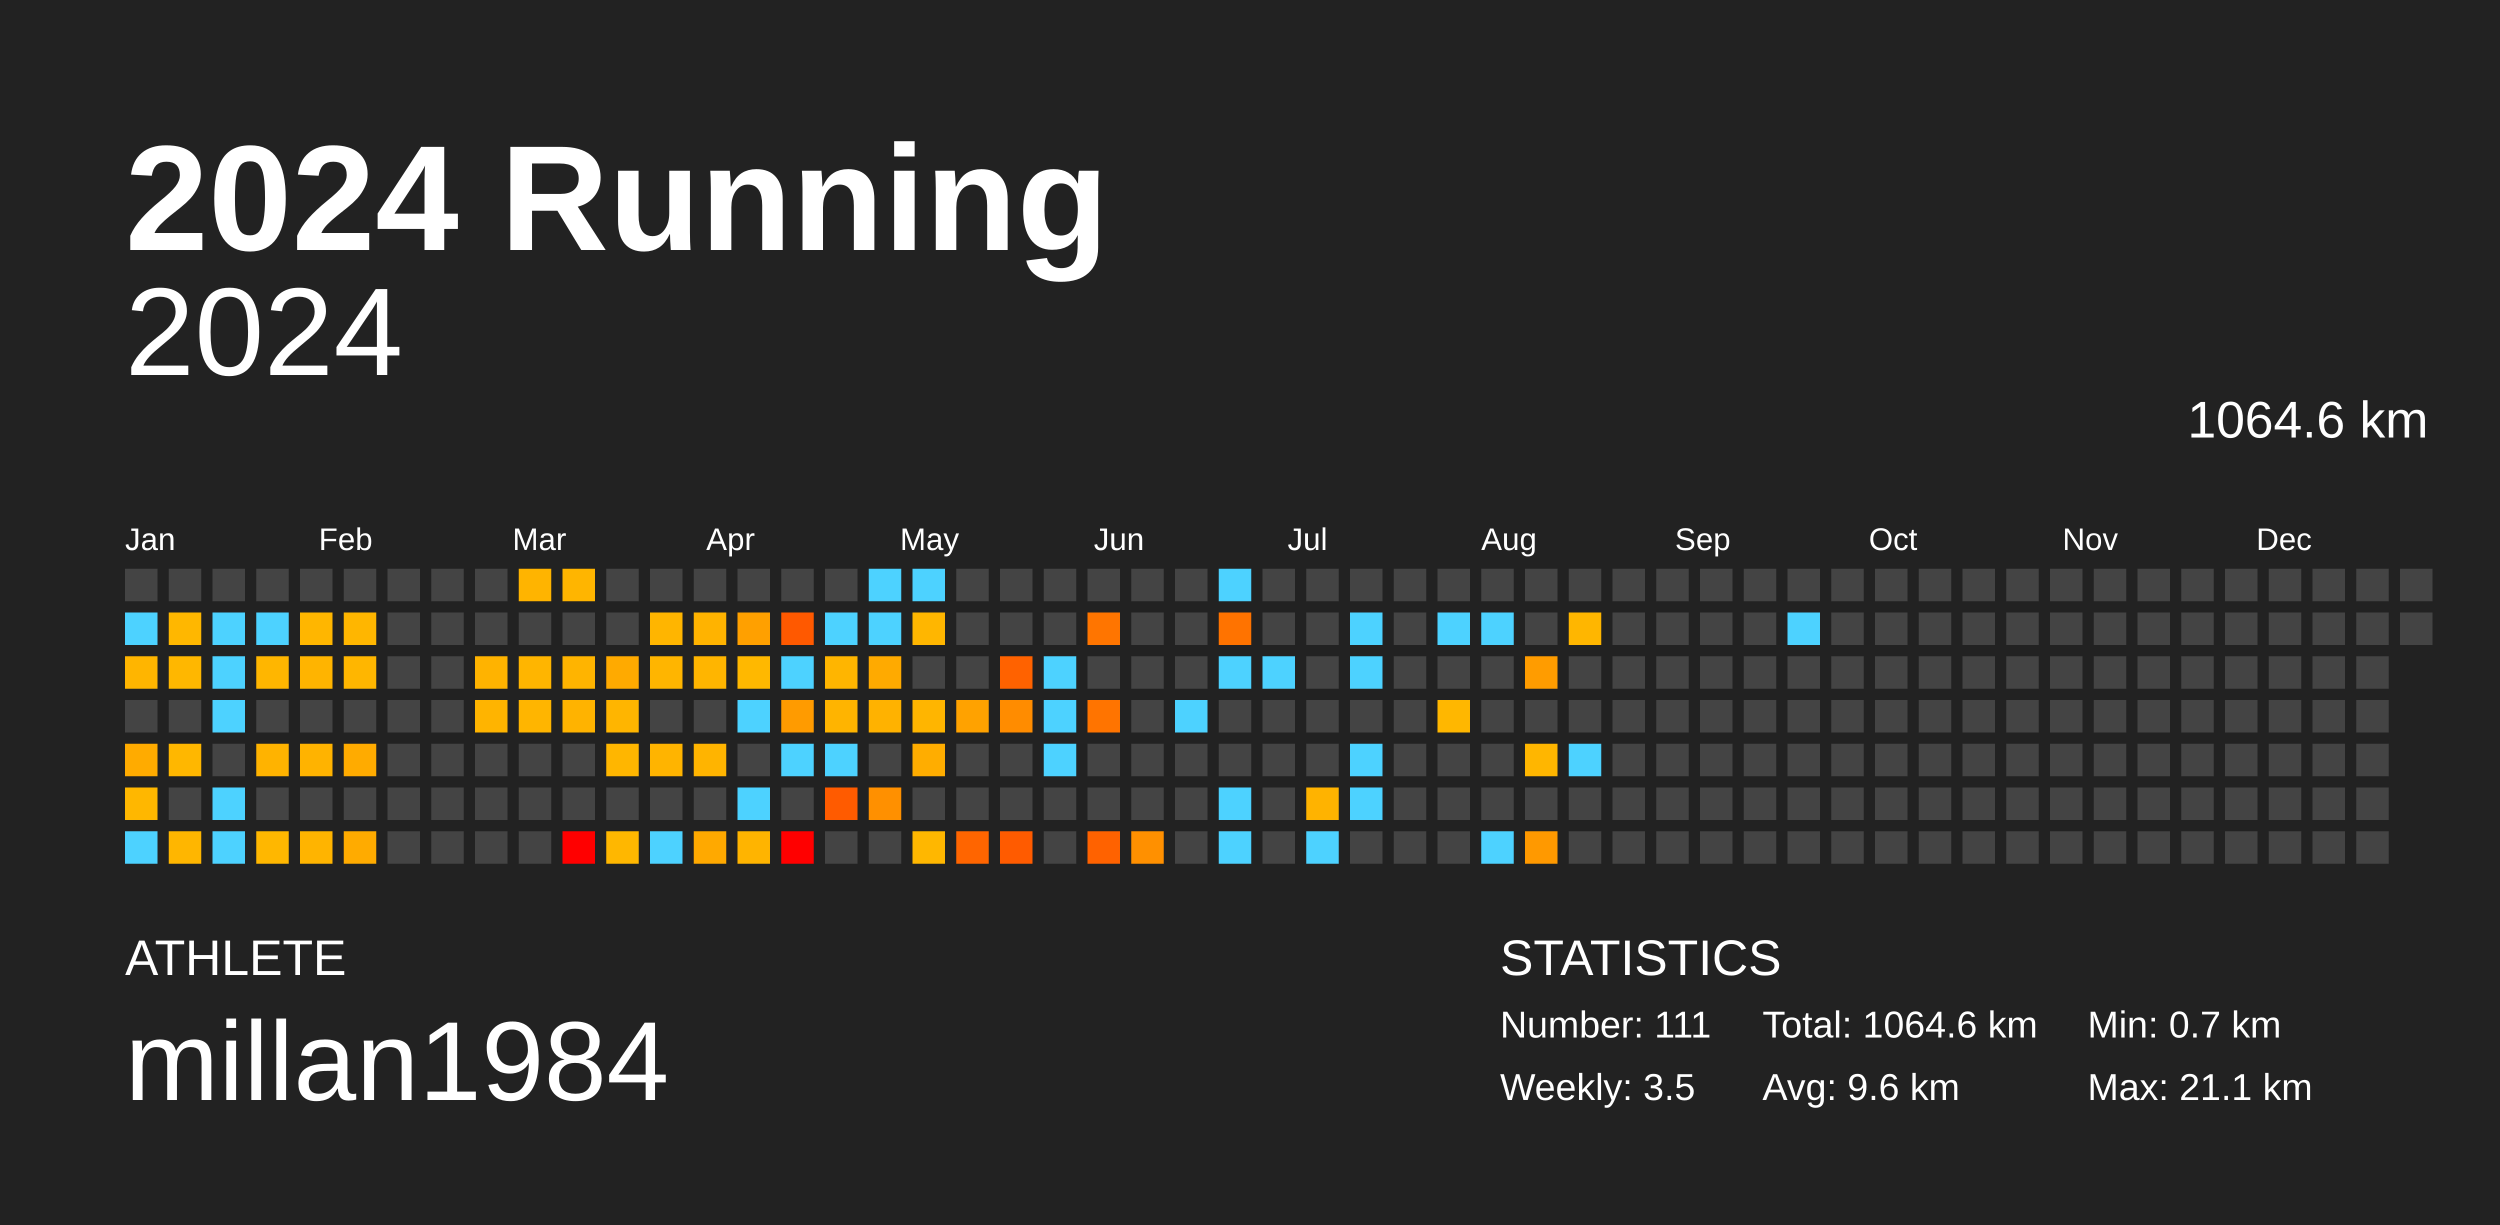
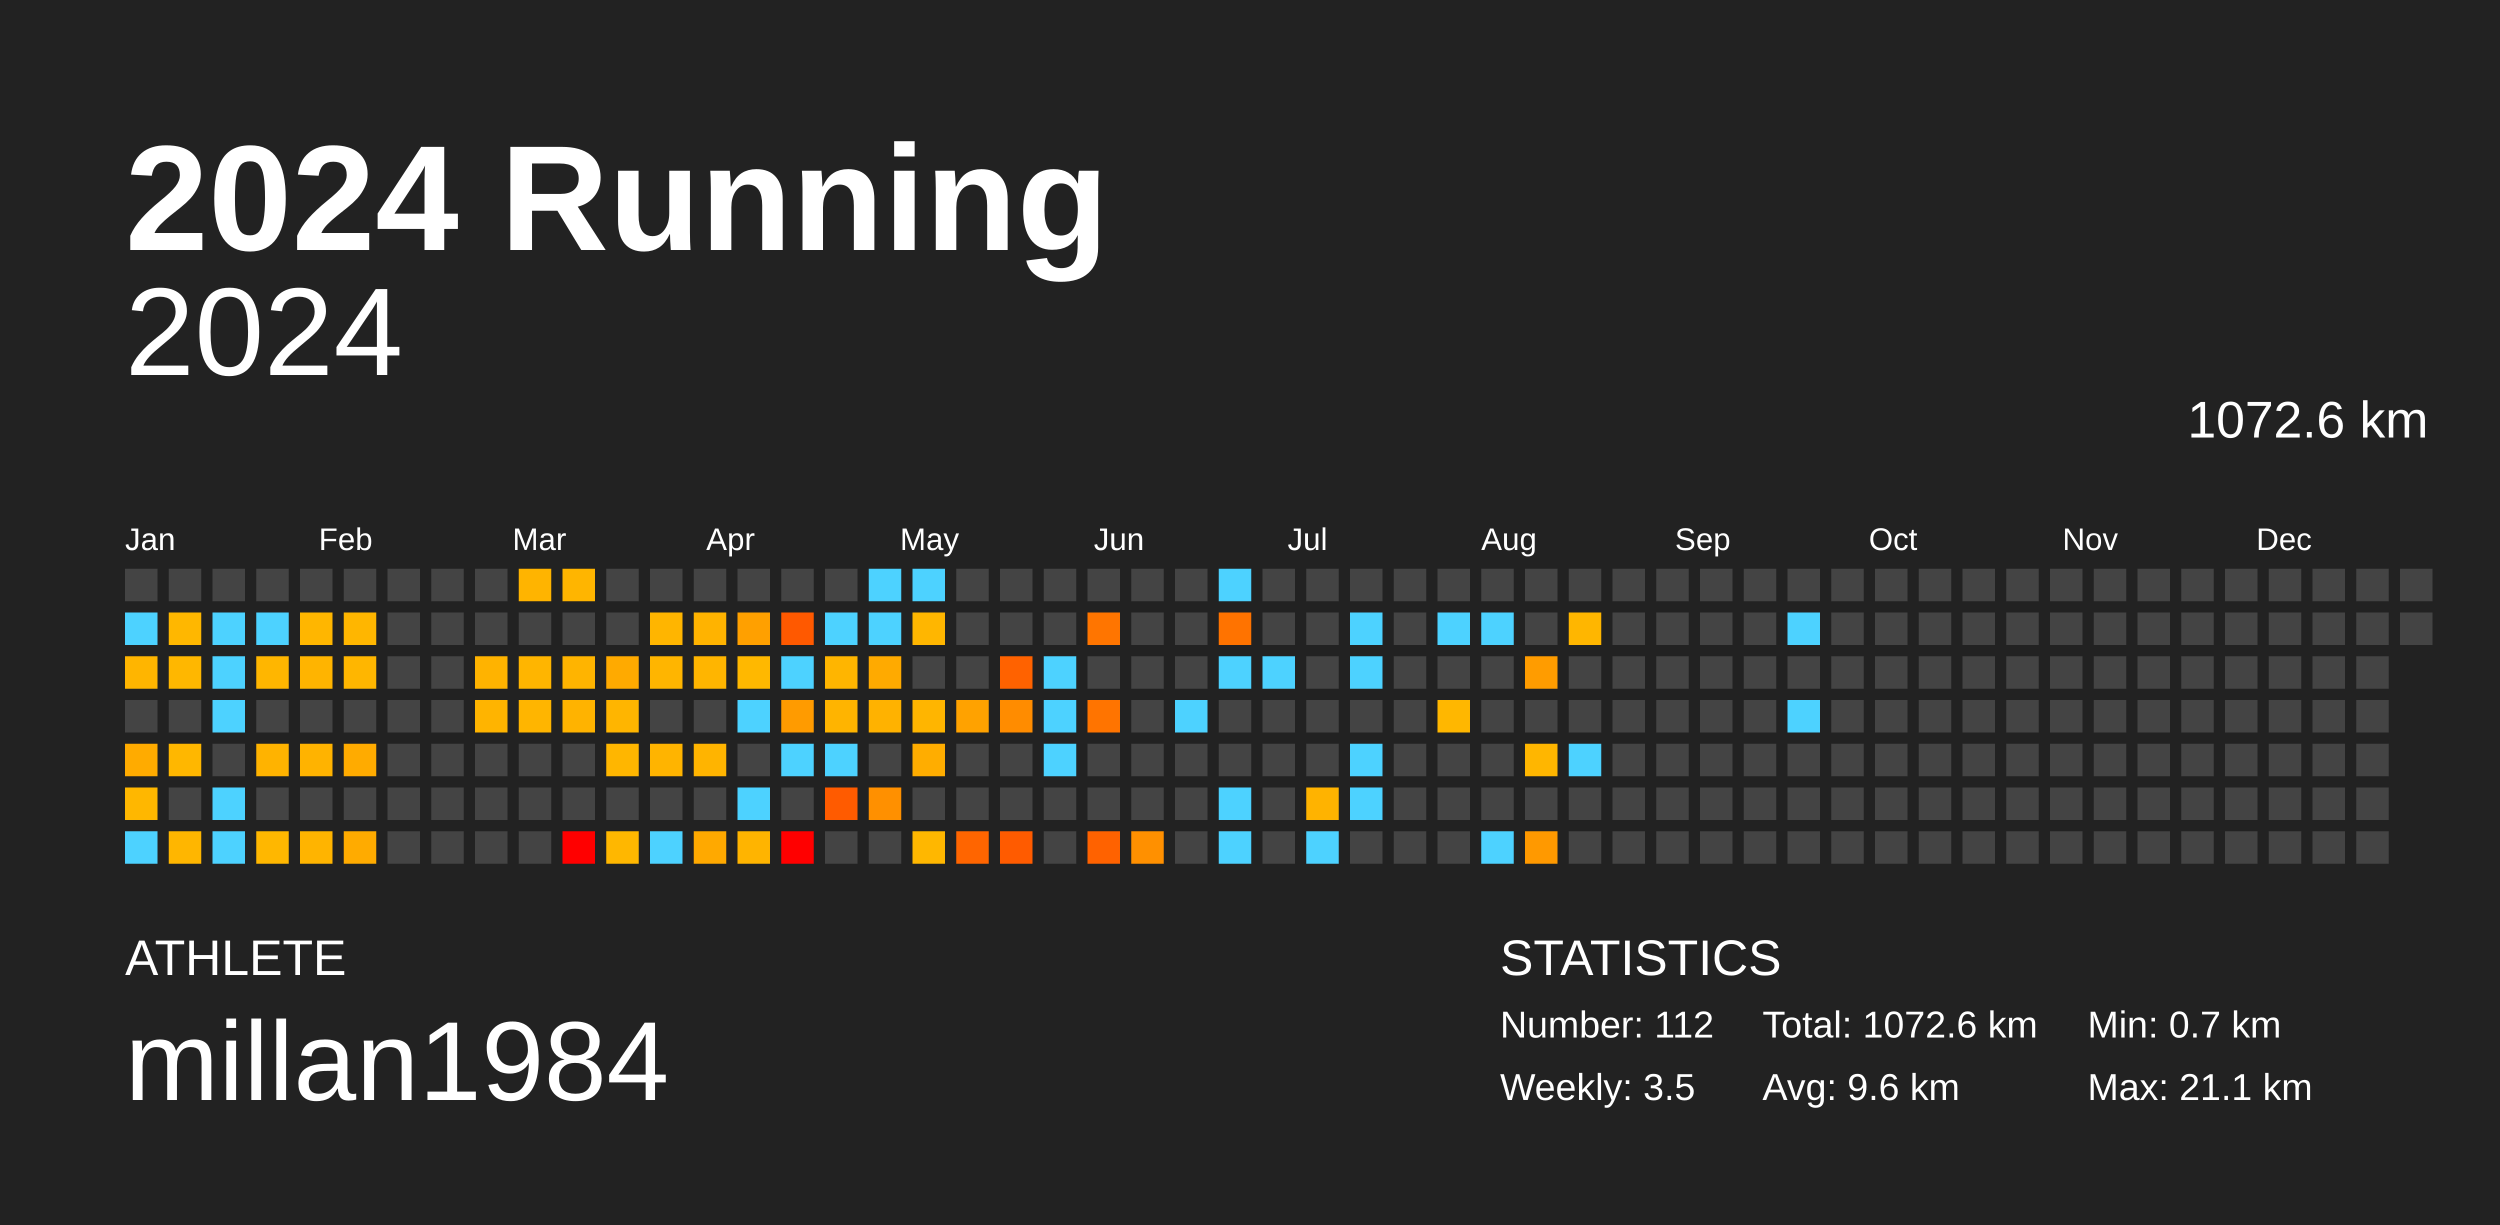
<svg xmlns="http://www.w3.org/2000/svg" baseProfile="full" height="98mm" version="1.1" viewBox="0,0,200,98" width="200mm">
  <defs />
  <rect fill="#222222" height="98" width="200" x="0" y="0" />
  <text fill="#FFFFFF" style="font-size:12px; font-family:Arial; font-weight:bold;" x="10" y="20">2024 Running</text>
  <text fill="#FFFFFF" style="font-size:4px; font-family:Arial" x="10" y="78">ATHLETE</text>
  <text fill="#FFFFFF" style="font-size:9px; font-family:Arial" x="10" y="88">millan1984</text>
  <text fill="#FFFFFF" style="font-size:4px; font-family:Arial" x="120" y="78">STATISTICS</text>
-   <text fill="#FFFFFF" style="font-size:3px; font-family:Arial" x="120" y="83">Number: 111</text>
+   <text fill="#FFFFFF" style="font-size:3px; font-family:Arial" x="120" y="83">Number: 112</text>
  <text fill="#FFFFFF" style="font-size:3px; font-family:Arial" x="120" y="88">Weekly: 3.5</text>
-   <text fill="#FFFFFF" style="font-size:3px; font-family:Arial" x="141" y="83">Total: 1064.6 km</text>
+   <text fill="#FFFFFF" style="font-size:3px; font-family:Arial" x="141" y="83">Total: 1072.6 km</text>
  <text fill="#FFFFFF" style="font-size:3px; font-family:Arial" x="141" y="88">Avg: 9.6 km</text>
  <text fill="#FFFFFF" style="font-size:3px; font-family:Arial" x="167" y="83">Min: 0.7 km</text>
  <text fill="#FFFFFF" style="font-size:3px; font-family:Arial" x="167" y="88">Max: 21.1 km</text>
  <text alignment-baseline="hanging" fill="#FFFFFF" style="font-size:10.0px; font-family:Arial;" x="10" y="30">2024</text>
-   <text alignment-baseline="hanging" fill="#FFFFFF" style="font-size:4.125px; font-family:Arial;" x="175" y="35">1064.6 km</text>
+   <text alignment-baseline="hanging" fill="#FFFFFF" style="font-size:4.125px; font-family:Arial;" x="175" y="35">1072.6 km</text>
  <text fill="#FFFFFF" style="font-size:2.5px; font-family:Arial" x="10.0" y="44">Jan</text>
  <text fill="#FFFFFF" style="font-size:2.5px; font-family:Arial" x="25.5" y="44">Feb</text>
  <text fill="#FFFFFF" style="font-size:2.5px; font-family:Arial" x="41.0" y="44">Mar</text>
  <text fill="#FFFFFF" style="font-size:2.5px; font-family:Arial" x="56.5" y="44">Apr</text>
  <text fill="#FFFFFF" style="font-size:2.5px; font-family:Arial" x="72.0" y="44">May</text>
  <text fill="#FFFFFF" style="font-size:2.5px; font-family:Arial" x="87.5" y="44">Jun</text>
  <text fill="#FFFFFF" style="font-size:2.5px; font-family:Arial" x="103.0" y="44">Jul</text>
  <text fill="#FFFFFF" style="font-size:2.5px; font-family:Arial" x="118.5" y="44">Aug</text>
  <text fill="#FFFFFF" style="font-size:2.5px; font-family:Arial" x="134.0" y="44">Sep</text>
  <text fill="#FFFFFF" style="font-size:2.5px; font-family:Arial" x="149.5" y="44">Oct</text>
  <text fill="#FFFFFF" style="font-size:2.5px; font-family:Arial" x="165.0" y="44">Nov</text>
  <text fill="#FFFFFF" style="font-size:2.5px; font-family:Arial" x="180.5" y="44">Dec</text>
  <rect fill="#444444" height="2.6" width="2.6" x="10.0" y="45.5" />
  <rect fill="#4dd2ff" height="2.6" width="2.6" x="10.0" y="49.0" />
  <rect fill="#ffb500" height="2.6" width="2.6" x="10.0" y="52.5" />
  <rect fill="#444444" height="2.6" width="2.6" x="10.0" y="56.0" />
  <rect fill="#ffab00" height="2.6" width="2.6" x="10.0" y="59.5" />
  <rect fill="#ffb700" height="2.6" width="2.6" x="10.0" y="63.0" />
  <rect fill="#4dd2ff" height="2.6" width="2.6" x="10.0" y="66.5" />
  <rect fill="#444444" height="2.6" width="2.6" x="13.5" y="45.5" />
  <rect fill="#ffb700" height="2.6" width="2.6" x="13.5" y="49.0" />
  <rect fill="#ffb700" height="2.6" width="2.6" x="13.5" y="52.5" />
  <rect fill="#444444" height="2.6" width="2.6" x="13.5" y="56.0" />
  <rect fill="#ffb700" height="2.6" width="2.6" x="13.5" y="59.5" />
  <rect fill="#444444" height="2.6" width="2.6" x="13.5" y="63.0" />
  <rect fill="#ffb600" height="2.6" width="2.6" x="13.5" y="66.5" />
  <rect fill="#444444" height="2.6" width="2.6" x="17.0" y="45.5" />
  <rect fill="#4dd2ff" height="2.6" width="2.6" x="17.0" y="49.0" />
  <rect fill="#4dd2ff" height="2.6" width="2.6" x="17.0" y="52.5" />
  <rect fill="#4dd2ff" height="2.6" width="2.6" x="17.0" y="56.0" />
  <rect fill="#444444" height="2.6" width="2.6" x="17.0" y="59.5" />
  <rect fill="#4dd2ff" height="2.6" width="2.6" x="17.0" y="63.0" />
  <rect fill="#4dd2ff" height="2.6" width="2.6" x="17.0" y="66.5" />
  <rect fill="#444444" height="2.6" width="2.6" x="20.5" y="45.5" />
  <rect fill="#4dd2ff" height="2.6" width="2.6" x="20.5" y="49.0" />
  <rect fill="#ffb600" height="2.6" width="2.6" x="20.5" y="52.5" />
  <rect fill="#444444" height="2.6" width="2.6" x="20.5" y="56.0" />
  <rect fill="#ffb300" height="2.6" width="2.6" x="20.5" y="59.5" />
  <rect fill="#444444" height="2.6" width="2.6" x="20.5" y="63.0" />
  <rect fill="#ffb700" height="2.6" width="2.6" x="20.5" y="66.5" />
  <rect fill="#444444" height="2.6" width="2.6" x="24.0" y="45.5" />
  <rect fill="#ffb600" height="2.6" width="2.6" x="24.0" y="49.0" />
  <rect fill="#ffb400" height="2.6" width="2.6" x="24.0" y="52.5" />
  <rect fill="#444444" height="2.6" width="2.6" x="24.0" y="56.0" />
  <rect fill="#ffb300" height="2.6" width="2.6" x="24.0" y="59.5" />
  <rect fill="#444444" height="2.6" width="2.6" x="24.0" y="63.0" />
  <rect fill="#ffb400" height="2.6" width="2.6" x="24.0" y="66.5" />
  <rect fill="#444444" height="2.6" width="2.6" x="27.5" y="45.5" />
  <rect fill="#ffb600" height="2.6" width="2.6" x="27.5" y="49.0" />
  <rect fill="#ffb600" height="2.6" width="2.6" x="27.5" y="52.5" />
  <rect fill="#444444" height="2.6" width="2.6" x="27.5" y="56.0" />
  <rect fill="#ffab00" height="2.6" width="2.6" x="27.5" y="59.5" />
  <rect fill="#444444" height="2.6" width="2.6" x="27.5" y="63.0" />
  <rect fill="#ffab00" height="2.6" width="2.6" x="27.5" y="66.5" />
  <rect fill="#444444" height="2.6" width="2.6" x="31.0" y="45.5" />
  <rect fill="#444444" height="2.6" width="2.6" x="31.0" y="49.0" />
  <rect fill="#444444" height="2.6" width="2.6" x="31.0" y="52.5" />
  <rect fill="#444444" height="2.6" width="2.6" x="31.0" y="56.0" />
  <rect fill="#444444" height="2.6" width="2.6" x="31.0" y="59.5" />
  <rect fill="#444444" height="2.6" width="2.6" x="31.0" y="63.0" />
  <rect fill="#444444" height="2.6" width="2.6" x="31.0" y="66.5" />
  <rect fill="#444444" height="2.6" width="2.6" x="34.5" y="45.5" />
  <rect fill="#444444" height="2.6" width="2.6" x="34.5" y="49.0" />
  <rect fill="#444444" height="2.6" width="2.6" x="34.5" y="52.5" />
  <rect fill="#444444" height="2.6" width="2.6" x="34.5" y="56.0" />
  <rect fill="#444444" height="2.6" width="2.6" x="34.5" y="59.5" />
  <rect fill="#444444" height="2.6" width="2.6" x="34.5" y="63.0" />
  <rect fill="#444444" height="2.6" width="2.6" x="34.5" y="66.5" />
  <rect fill="#444444" height="2.6" width="2.6" x="38.0" y="45.5" />
  <rect fill="#444444" height="2.6" width="2.6" x="38.0" y="49.0" />
  <rect fill="#ffb300" height="2.6" width="2.6" x="38.0" y="52.5" />
  <rect fill="#ffb400" height="2.6" width="2.6" x="38.0" y="56.0" />
  <rect fill="#444444" height="2.6" width="2.6" x="38.0" y="59.5" />
  <rect fill="#444444" height="2.6" width="2.6" x="38.0" y="63.0" />
  <rect fill="#444444" height="2.6" width="2.6" x="38.0" y="66.5" />
  <rect fill="#ffb400" height="2.6" width="2.6" x="41.5" y="45.5" />
  <rect fill="#444444" height="2.6" width="2.6" x="41.5" y="49.0" />
  <rect fill="#ffb500" height="2.6" width="2.6" x="41.5" y="52.5" />
  <rect fill="#ffb500" height="2.6" width="2.6" x="41.5" y="56.0" />
  <rect fill="#444444" height="2.6" width="2.6" x="41.5" y="59.5" />
  <rect fill="#444444" height="2.6" width="2.6" x="41.5" y="63.0" />
  <rect fill="#444444" height="2.6" width="2.6" x="41.5" y="66.5" />
  <rect fill="#ffb500" height="2.6" width="2.6" x="45.0" y="45.5" />
  <rect fill="#444444" height="2.6" width="2.6" x="45.0" y="49.0" />
  <rect fill="#ffb400" height="2.6" width="2.6" x="45.0" y="52.5" />
  <rect fill="#ffb300" height="2.6" width="2.6" x="45.0" y="56.0" />
  <rect fill="#444444" height="2.6" width="2.6" x="45.0" y="59.5" />
  <rect fill="#444444" height="2.6" width="2.6" x="45.0" y="63.0" />
  <rect fill="red" height="2.6" width="2.6" x="45.0" y="66.5" />
  <rect fill="#444444" height="2.6" width="2.6" x="48.5" y="45.5" />
  <rect fill="#444444" height="2.6" width="2.6" x="48.5" y="49.0" />
  <rect fill="#ffaa00" height="2.6" width="2.6" x="48.5" y="52.5" />
  <rect fill="#ffb500" height="2.6" width="2.6" x="48.5" y="56.0" />
  <rect fill="#ffb600" height="2.6" width="2.6" x="48.5" y="59.5" />
  <rect fill="#444444" height="2.6" width="2.6" x="48.5" y="63.0" />
  <rect fill="#ffb700" height="2.6" width="2.6" x="48.5" y="66.5" />
  <rect fill="#444444" height="2.6" width="2.6" x="52.0" y="45.5" />
  <rect fill="#ffb500" height="2.6" width="2.6" x="52.0" y="49.0" />
  <rect fill="#ffb500" height="2.6" width="2.6" x="52.0" y="52.5" />
  <rect fill="#444444" height="2.6" width="2.6" x="52.0" y="56.0" />
  <rect fill="#ffb400" height="2.6" width="2.6" x="52.0" y="59.5" />
  <rect fill="#444444" height="2.6" width="2.6" x="52.0" y="63.0" />
  <rect fill="#4dd2ff" height="2.6" width="2.6" x="52.0" y="66.5" />
  <rect fill="#444444" height="2.6" width="2.6" x="55.5" y="45.5" />
  <rect fill="#ffb300" height="2.6" width="2.6" x="55.5" y="49.0" />
  <rect fill="#ffb500" height="2.6" width="2.6" x="55.5" y="52.5" />
  <rect fill="#444444" height="2.6" width="2.6" x="55.5" y="56.0" />
  <rect fill="#ffb400" height="2.6" width="2.6" x="55.5" y="59.5" />
  <rect fill="#444444" height="2.6" width="2.6" x="55.5" y="63.0" />
  <rect fill="#ffa900" height="2.6" width="2.6" x="55.5" y="66.5" />
  <rect fill="#444444" height="2.6" width="2.6" x="59.0" y="45.5" />
  <rect fill="#ffa000" height="2.6" width="2.6" x="59.0" y="49.0" />
  <rect fill="#ffb800" height="2.6" width="2.6" x="59.0" y="52.5" />
  <rect fill="#4dd2ff" height="2.6" width="2.6" x="59.0" y="56.0" />
  <rect fill="#444444" height="2.6" width="2.6" x="59.0" y="59.5" />
  <rect fill="#4dd2ff" height="2.6" width="2.6" x="59.0" y="63.0" />
  <rect fill="#ffb400" height="2.6" width="2.6" x="59.0" y="66.5" />
  <rect fill="#444444" height="2.6" width="2.6" x="62.5" y="45.5" />
  <rect fill="#ff5900" height="2.6" width="2.6" x="62.5" y="49.0" />
  <rect fill="#4dd2ff" height="2.6" width="2.6" x="62.5" y="52.5" />
  <rect fill="#ff9b00" height="2.6" width="2.6" x="62.5" y="56.0" />
  <rect fill="#4dd2ff" height="2.6" width="2.6" x="62.5" y="59.5" />
  <rect fill="#444444" height="2.6" width="2.6" x="62.5" y="63.0" />
  <rect fill="red" height="2.6" width="2.6" x="62.5" y="66.5" />
  <rect fill="#444444" height="2.6" width="2.6" x="66.0" y="45.5" />
  <rect fill="#4dd2ff" height="2.6" width="2.6" x="66.0" y="49.0" />
  <rect fill="#ffb500" height="2.6" width="2.6" x="66.0" y="52.5" />
  <rect fill="#ffb400" height="2.6" width="2.6" x="66.0" y="56.0" />
  <rect fill="#4dd2ff" height="2.6" width="2.6" x="66.0" y="59.5" />
  <rect fill="#ff5b00" height="2.6" width="2.6" x="66.0" y="63.0" />
  <rect fill="#444444" height="2.6" width="2.6" x="66.0" y="66.5" />
  <rect fill="#4dd2ff" height="2.6" width="2.6" x="69.5" y="45.5" />
  <rect fill="#4dd2ff" height="2.6" width="2.6" x="69.5" y="49.0" />
  <rect fill="#ffaa00" height="2.6" width="2.6" x="69.5" y="52.5" />
  <rect fill="#ffb200" height="2.6" width="2.6" x="69.5" y="56.0" />
  <rect fill="#444444" height="2.6" width="2.6" x="69.5" y="59.5" />
  <rect fill="#ff9000" height="2.6" width="2.6" x="69.5" y="63.0" />
  <rect fill="#444444" height="2.6" width="2.6" x="69.5" y="66.5" />
  <rect fill="#4dd2ff" height="2.6" width="2.6" x="73.0" y="45.5" />
  <rect fill="#ffb600" height="2.6" width="2.6" x="73.0" y="49.0" />
  <rect fill="#444444" height="2.6" width="2.6" x="73.0" y="52.5" />
  <rect fill="#ffb500" height="2.6" width="2.6" x="73.0" y="56.0" />
  <rect fill="#ffad00" height="2.6" width="2.6" x="73.0" y="59.5" />
  <rect fill="#444444" height="2.6" width="2.6" x="73.0" y="63.0" />
  <rect fill="#ffb700" height="2.6" width="2.6" x="73.0" y="66.5" />
  <rect fill="#444444" height="2.6" width="2.6" x="76.5" y="45.5" />
  <rect fill="#444444" height="2.6" width="2.6" x="76.5" y="49.0" />
  <rect fill="#444444" height="2.6" width="2.6" x="76.5" y="52.5" />
  <rect fill="#ffa200" height="2.6" width="2.6" x="76.5" y="56.0" />
  <rect fill="#444444" height="2.6" width="2.6" x="76.5" y="59.5" />
  <rect fill="#444444" height="2.6" width="2.6" x="76.5" y="63.0" />
  <rect fill="#ff6500" height="2.6" width="2.6" x="76.5" y="66.5" />
  <rect fill="#444444" height="2.6" width="2.6" x="80.0" y="45.5" />
  <rect fill="#444444" height="2.6" width="2.6" x="80.0" y="49.0" />
  <rect fill="#ff6200" height="2.6" width="2.6" x="80.0" y="52.5" />
  <rect fill="#ff8c00" height="2.6" width="2.6" x="80.0" y="56.0" />
  <rect fill="#444444" height="2.6" width="2.6" x="80.0" y="59.5" />
  <rect fill="#444444" height="2.6" width="2.6" x="80.0" y="63.0" />
  <rect fill="#ff5b00" height="2.6" width="2.6" x="80.0" y="66.5" />
  <rect fill="#444444" height="2.6" width="2.6" x="83.5" y="45.5" />
  <rect fill="#444444" height="2.6" width="2.6" x="83.5" y="49.0" />
  <rect fill="#4dd2ff" height="2.6" width="2.6" x="83.5" y="52.5" />
  <rect fill="#4dd2ff" height="2.6" width="2.6" x="83.5" y="56.0" />
  <rect fill="#4dd2ff" height="2.6" width="2.6" x="83.5" y="59.5" />
  <rect fill="#444444" height="2.6" width="2.6" x="83.5" y="63.0" />
  <rect fill="#444444" height="2.6" width="2.6" x="83.5" y="66.5" />
  <rect fill="#444444" height="2.6" width="2.6" x="87.0" y="45.5" />
  <rect fill="#ff7500" height="2.6" width="2.6" x="87.0" y="49.0" />
  <rect fill="#444444" height="2.6" width="2.6" x="87.0" y="52.5" />
  <rect fill="#ff7400" height="2.6" width="2.6" x="87.0" y="56.0" />
  <rect fill="#444444" height="2.6" width="2.6" x="87.0" y="59.5" />
  <rect fill="#444444" height="2.6" width="2.6" x="87.0" y="63.0" />
  <rect fill="#ff6200" height="2.6" width="2.6" x="87.0" y="66.5" />
  <rect fill="#444444" height="2.6" width="2.6" x="90.5" y="45.5" />
  <rect fill="#444444" height="2.6" width="2.6" x="90.5" y="49.0" />
  <rect fill="#444444" height="2.6" width="2.6" x="90.5" y="52.5" />
  <rect fill="#444444" height="2.6" width="2.6" x="90.5" y="56.0" />
  <rect fill="#444444" height="2.6" width="2.6" x="90.5" y="59.5" />
  <rect fill="#444444" height="2.6" width="2.6" x="90.5" y="63.0" />
  <rect fill="#ff9000" height="2.6" width="2.6" x="90.5" y="66.5" />
  <rect fill="#444444" height="2.6" width="2.6" x="94.0" y="45.5" />
  <rect fill="#444444" height="2.6" width="2.6" x="94.0" y="49.0" />
  <rect fill="#444444" height="2.6" width="2.6" x="94.0" y="52.5" />
  <rect fill="#4dd2ff" height="2.6" width="2.6" x="94.0" y="56.0" />
  <rect fill="#444444" height="2.6" width="2.6" x="94.0" y="59.5" />
  <rect fill="#444444" height="2.6" width="2.6" x="94.0" y="63.0" />
  <rect fill="#444444" height="2.6" width="2.6" x="94.0" y="66.5" />
  <rect fill="#4dd2ff" height="2.6" width="2.6" x="97.5" y="45.5" />
  <rect fill="#ff7300" height="2.6" width="2.6" x="97.5" y="49.0" />
  <rect fill="#4dd2ff" height="2.6" width="2.6" x="97.5" y="52.5" />
  <rect fill="#444444" height="2.6" width="2.6" x="97.5" y="56.0" />
  <rect fill="#444444" height="2.6" width="2.6" x="97.5" y="59.5" />
  <rect fill="#4dd2ff" height="2.6" width="2.6" x="97.5" y="63.0" />
  <rect fill="#4dd2ff" height="2.6" width="2.6" x="97.5" y="66.5" />
  <rect fill="#444444" height="2.6" width="2.6" x="101.0" y="45.5" />
  <rect fill="#444444" height="2.6" width="2.6" x="101.0" y="49.0" />
  <rect fill="#4dd2ff" height="2.6" width="2.6" x="101.0" y="52.5" />
  <rect fill="#444444" height="2.6" width="2.6" x="101.0" y="56.0" />
  <rect fill="#444444" height="2.6" width="2.6" x="101.0" y="59.5" />
  <rect fill="#444444" height="2.6" width="2.6" x="101.0" y="63.0" />
  <rect fill="#444444" height="2.6" width="2.6" x="101.0" y="66.5" />
  <rect fill="#444444" height="2.6" width="2.6" x="104.5" y="45.5" />
  <rect fill="#444444" height="2.6" width="2.6" x="104.5" y="49.0" />
  <rect fill="#444444" height="2.6" width="2.6" x="104.5" y="52.5" />
  <rect fill="#444444" height="2.6" width="2.6" x="104.5" y="56.0" />
  <rect fill="#444444" height="2.6" width="2.6" x="104.5" y="59.5" />
  <rect fill="#ffb300" height="2.6" width="2.6" x="104.5" y="63.0" />
  <rect fill="#4dd2ff" height="2.6" width="2.6" x="104.5" y="66.5" />
  <rect fill="#444444" height="2.6" width="2.6" x="108.0" y="45.5" />
  <rect fill="#4dd2ff" height="2.6" width="2.6" x="108.0" y="49.0" />
  <rect fill="#4dd2ff" height="2.6" width="2.6" x="108.0" y="52.5" />
  <rect fill="#444444" height="2.6" width="2.6" x="108.0" y="56.0" />
  <rect fill="#4dd2ff" height="2.6" width="2.6" x="108.0" y="59.5" />
  <rect fill="#4dd2ff" height="2.6" width="2.6" x="108.0" y="63.0" />
  <rect fill="#444444" height="2.6" width="2.6" x="108.0" y="66.5" />
  <rect fill="#444444" height="2.6" width="2.6" x="111.5" y="45.5" />
  <rect fill="#444444" height="2.6" width="2.6" x="111.5" y="49.0" />
  <rect fill="#444444" height="2.6" width="2.6" x="111.5" y="52.5" />
  <rect fill="#444444" height="2.6" width="2.6" x="111.5" y="56.0" />
  <rect fill="#444444" height="2.6" width="2.6" x="111.5" y="59.5" />
  <rect fill="#444444" height="2.6" width="2.6" x="111.5" y="63.0" />
  <rect fill="#444444" height="2.6" width="2.6" x="111.5" y="66.5" />
  <rect fill="#444444" height="2.6" width="2.6" x="115.0" y="45.5" />
  <rect fill="#4dd2ff" height="2.6" width="2.6" x="115.0" y="49.0" />
  <rect fill="#444444" height="2.6" width="2.6" x="115.0" y="52.5" />
  <rect fill="#ffb700" height="2.6" width="2.6" x="115.0" y="56.0" />
  <rect fill="#444444" height="2.6" width="2.6" x="115.0" y="59.5" />
  <rect fill="#444444" height="2.6" width="2.6" x="115.0" y="63.0" />
  <rect fill="#444444" height="2.6" width="2.6" x="115.0" y="66.5" />
  <rect fill="#444444" height="2.6" width="2.6" x="118.5" y="45.5" />
  <rect fill="#4dd2ff" height="2.6" width="2.6" x="118.5" y="49.0" />
  <rect fill="#444444" height="2.6" width="2.6" x="118.5" y="52.5" />
  <rect fill="#444444" height="2.6" width="2.6" x="118.5" y="56.0" />
  <rect fill="#444444" height="2.6" width="2.6" x="118.5" y="59.5" />
  <rect fill="#444444" height="2.6" width="2.6" x="118.5" y="63.0" />
  <rect fill="#4dd2ff" height="2.6" width="2.6" x="118.5" y="66.5" />
  <rect fill="#444444" height="2.6" width="2.6" x="122.0" y="45.5" />
  <rect fill="#444444" height="2.6" width="2.6" x="122.0" y="49.0" />
  <rect fill="#ff9c00" height="2.6" width="2.6" x="122.0" y="52.5" />
  <rect fill="#444444" height="2.6" width="2.6" x="122.0" y="56.0" />
  <rect fill="#ffb600" height="2.6" width="2.6" x="122.0" y="59.5" />
  <rect fill="#444444" height="2.6" width="2.6" x="122.0" y="63.0" />
  <rect fill="#ff9900" height="2.6" width="2.6" x="122.0" y="66.5" />
  <rect fill="#444444" height="2.6" width="2.6" x="125.5" y="45.5" />
  <rect fill="#ffb600" height="2.6" width="2.6" x="125.5" y="49.0" />
  <rect fill="#444444" height="2.6" width="2.6" x="125.5" y="52.5" />
  <rect fill="#444444" height="2.6" width="2.6" x="125.5" y="56.0" />
  <rect fill="#4dd2ff" height="2.6" width="2.6" x="125.5" y="59.5" />
  <rect fill="#444444" height="2.6" width="2.6" x="125.5" y="63.0" />
  <rect fill="#444444" height="2.6" width="2.6" x="125.5" y="66.5" />
  <rect fill="#444444" height="2.6" width="2.6" x="129.0" y="45.5" />
  <rect fill="#444444" height="2.6" width="2.6" x="129.0" y="49.0" />
  <rect fill="#444444" height="2.6" width="2.6" x="129.0" y="52.5" />
  <rect fill="#444444" height="2.6" width="2.6" x="129.0" y="56.0" />
  <rect fill="#444444" height="2.6" width="2.6" x="129.0" y="59.5" />
  <rect fill="#444444" height="2.6" width="2.6" x="129.0" y="63.0" />
  <rect fill="#444444" height="2.6" width="2.6" x="129.0" y="66.5" />
  <rect fill="#444444" height="2.6" width="2.6" x="132.5" y="45.5" />
  <rect fill="#444444" height="2.6" width="2.6" x="132.5" y="49.0" />
  <rect fill="#444444" height="2.6" width="2.6" x="132.5" y="52.5" />
  <rect fill="#444444" height="2.6" width="2.6" x="132.5" y="56.0" />
  <rect fill="#444444" height="2.6" width="2.6" x="132.5" y="59.5" />
  <rect fill="#444444" height="2.6" width="2.6" x="132.5" y="63.0" />
  <rect fill="#444444" height="2.6" width="2.6" x="132.5" y="66.5" />
  <rect fill="#444444" height="2.6" width="2.6" x="136.0" y="45.5" />
  <rect fill="#444444" height="2.6" width="2.6" x="136.0" y="49.0" />
  <rect fill="#444444" height="2.6" width="2.6" x="136.0" y="52.5" />
  <rect fill="#444444" height="2.6" width="2.6" x="136.0" y="56.0" />
  <rect fill="#444444" height="2.6" width="2.6" x="136.0" y="59.5" />
  <rect fill="#444444" height="2.6" width="2.6" x="136.0" y="63.0" />
  <rect fill="#444444" height="2.6" width="2.6" x="136.0" y="66.5" />
  <rect fill="#444444" height="2.6" width="2.6" x="139.5" y="45.5" />
  <rect fill="#444444" height="2.6" width="2.6" x="139.5" y="49.0" />
  <rect fill="#444444" height="2.6" width="2.6" x="139.5" y="52.5" />
  <rect fill="#444444" height="2.6" width="2.6" x="139.5" y="56.0" />
  <rect fill="#444444" height="2.6" width="2.6" x="139.5" y="59.5" />
  <rect fill="#444444" height="2.6" width="2.6" x="139.5" y="63.0" />
  <rect fill="#444444" height="2.6" width="2.6" x="139.5" y="66.5" />
  <rect fill="#444444" height="2.6" width="2.6" x="143.0" y="45.5" />
  <rect fill="#4dd2ff" height="2.6" width="2.6" x="143.0" y="49.0" />
  <rect fill="#444444" height="2.6" width="2.6" x="143.0" y="52.5" />
-   <rect fill="#444444" height="2.6" width="2.6" x="143.0" y="56.0" />
+   <rect fill="#4dd2ff" height="2.6" width="2.6" x="143.0" y="56.0" />
  <rect fill="#444444" height="2.6" width="2.6" x="143.0" y="59.5" />
  <rect fill="#444444" height="2.6" width="2.6" x="143.0" y="63.0" />
  <rect fill="#444444" height="2.6" width="2.6" x="143.0" y="66.5" />
  <rect fill="#444444" height="2.6" width="2.6" x="146.5" y="45.5" />
  <rect fill="#444444" height="2.6" width="2.6" x="146.5" y="49.0" />
  <rect fill="#444444" height="2.6" width="2.6" x="146.5" y="52.5" />
  <rect fill="#444444" height="2.6" width="2.6" x="146.5" y="56.0" />
  <rect fill="#444444" height="2.6" width="2.6" x="146.5" y="59.5" />
  <rect fill="#444444" height="2.6" width="2.6" x="146.5" y="63.0" />
  <rect fill="#444444" height="2.6" width="2.6" x="146.5" y="66.5" />
  <rect fill="#444444" height="2.6" width="2.6" x="150.0" y="45.5" />
  <rect fill="#444444" height="2.6" width="2.6" x="150.0" y="49.0" />
  <rect fill="#444444" height="2.6" width="2.6" x="150.0" y="52.5" />
  <rect fill="#444444" height="2.6" width="2.6" x="150.0" y="56.0" />
  <rect fill="#444444" height="2.6" width="2.6" x="150.0" y="59.5" />
  <rect fill="#444444" height="2.6" width="2.6" x="150.0" y="63.0" />
  <rect fill="#444444" height="2.6" width="2.6" x="150.0" y="66.5" />
  <rect fill="#444444" height="2.6" width="2.6" x="153.5" y="45.5" />
  <rect fill="#444444" height="2.6" width="2.6" x="153.5" y="49.0" />
  <rect fill="#444444" height="2.6" width="2.6" x="153.5" y="52.5" />
  <rect fill="#444444" height="2.6" width="2.6" x="153.5" y="56.0" />
  <rect fill="#444444" height="2.6" width="2.6" x="153.5" y="59.5" />
  <rect fill="#444444" height="2.6" width="2.6" x="153.5" y="63.0" />
  <rect fill="#444444" height="2.6" width="2.6" x="153.5" y="66.5" />
  <rect fill="#444444" height="2.6" width="2.6" x="157.0" y="45.5" />
  <rect fill="#444444" height="2.6" width="2.6" x="157.0" y="49.0" />
  <rect fill="#444444" height="2.6" width="2.6" x="157.0" y="52.5" />
  <rect fill="#444444" height="2.6" width="2.6" x="157.0" y="56.0" />
  <rect fill="#444444" height="2.6" width="2.6" x="157.0" y="59.5" />
  <rect fill="#444444" height="2.6" width="2.6" x="157.0" y="63.0" />
  <rect fill="#444444" height="2.6" width="2.6" x="157.0" y="66.5" />
  <rect fill="#444444" height="2.6" width="2.6" x="160.5" y="45.5" />
  <rect fill="#444444" height="2.6" width="2.6" x="160.5" y="49.0" />
  <rect fill="#444444" height="2.6" width="2.6" x="160.5" y="52.5" />
  <rect fill="#444444" height="2.6" width="2.6" x="160.5" y="56.0" />
  <rect fill="#444444" height="2.6" width="2.6" x="160.5" y="59.5" />
  <rect fill="#444444" height="2.6" width="2.6" x="160.5" y="63.0" />
  <rect fill="#444444" height="2.6" width="2.6" x="160.5" y="66.5" />
  <rect fill="#444444" height="2.6" width="2.6" x="164.0" y="45.5" />
  <rect fill="#444444" height="2.6" width="2.6" x="164.0" y="49.0" />
  <rect fill="#444444" height="2.6" width="2.6" x="164.0" y="52.5" />
  <rect fill="#444444" height="2.6" width="2.6" x="164.0" y="56.0" />
  <rect fill="#444444" height="2.6" width="2.6" x="164.0" y="59.5" />
  <rect fill="#444444" height="2.6" width="2.6" x="164.0" y="63.0" />
  <rect fill="#444444" height="2.6" width="2.6" x="164.0" y="66.5" />
  <rect fill="#444444" height="2.6" width="2.6" x="167.5" y="45.5" />
  <rect fill="#444444" height="2.6" width="2.6" x="167.5" y="49.0" />
  <rect fill="#444444" height="2.6" width="2.6" x="167.5" y="52.5" />
  <rect fill="#444444" height="2.6" width="2.6" x="167.5" y="56.0" />
  <rect fill="#444444" height="2.6" width="2.6" x="167.5" y="59.5" />
  <rect fill="#444444" height="2.6" width="2.6" x="167.5" y="63.0" />
  <rect fill="#444444" height="2.6" width="2.6" x="167.5" y="66.5" />
  <rect fill="#444444" height="2.6" width="2.6" x="171.0" y="45.5" />
  <rect fill="#444444" height="2.6" width="2.6" x="171.0" y="49.0" />
  <rect fill="#444444" height="2.6" width="2.6" x="171.0" y="52.5" />
  <rect fill="#444444" height="2.6" width="2.6" x="171.0" y="56.0" />
  <rect fill="#444444" height="2.6" width="2.6" x="171.0" y="59.5" />
  <rect fill="#444444" height="2.6" width="2.6" x="171.0" y="63.0" />
  <rect fill="#444444" height="2.6" width="2.6" x="171.0" y="66.5" />
  <rect fill="#444444" height="2.6" width="2.6" x="174.5" y="45.5" />
  <rect fill="#444444" height="2.6" width="2.6" x="174.5" y="49.0" />
  <rect fill="#444444" height="2.6" width="2.6" x="174.5" y="52.5" />
  <rect fill="#444444" height="2.6" width="2.6" x="174.5" y="56.0" />
  <rect fill="#444444" height="2.6" width="2.6" x="174.5" y="59.5" />
  <rect fill="#444444" height="2.6" width="2.6" x="174.5" y="63.0" />
  <rect fill="#444444" height="2.6" width="2.6" x="174.5" y="66.5" />
  <rect fill="#444444" height="2.6" width="2.6" x="178.0" y="45.5" />
  <rect fill="#444444" height="2.6" width="2.6" x="178.0" y="49.0" />
  <rect fill="#444444" height="2.6" width="2.6" x="178.0" y="52.5" />
  <rect fill="#444444" height="2.6" width="2.6" x="178.0" y="56.0" />
  <rect fill="#444444" height="2.6" width="2.6" x="178.0" y="59.5" />
  <rect fill="#444444" height="2.6" width="2.6" x="178.0" y="63.0" />
  <rect fill="#444444" height="2.6" width="2.6" x="178.0" y="66.5" />
  <rect fill="#444444" height="2.6" width="2.6" x="181.5" y="45.5" />
  <rect fill="#444444" height="2.6" width="2.6" x="181.5" y="49.0" />
  <rect fill="#444444" height="2.6" width="2.6" x="181.5" y="52.5" />
  <rect fill="#444444" height="2.6" width="2.6" x="181.5" y="56.0" />
  <rect fill="#444444" height="2.6" width="2.6" x="181.5" y="59.5" />
  <rect fill="#444444" height="2.6" width="2.6" x="181.5" y="63.0" />
  <rect fill="#444444" height="2.6" width="2.6" x="181.5" y="66.5" />
  <rect fill="#444444" height="2.6" width="2.6" x="185.0" y="45.5" />
  <rect fill="#444444" height="2.6" width="2.6" x="185.0" y="49.0" />
  <rect fill="#444444" height="2.6" width="2.6" x="185.0" y="52.5" />
  <rect fill="#444444" height="2.6" width="2.6" x="185.0" y="56.0" />
  <rect fill="#444444" height="2.6" width="2.6" x="185.0" y="59.5" />
  <rect fill="#444444" height="2.6" width="2.6" x="185.0" y="63.0" />
  <rect fill="#444444" height="2.6" width="2.6" x="185.0" y="66.5" />
  <rect fill="#444444" height="2.6" width="2.6" x="188.5" y="45.5" />
  <rect fill="#444444" height="2.6" width="2.6" x="188.5" y="49.0" />
  <rect fill="#444444" height="2.6" width="2.6" x="188.5" y="52.5" />
  <rect fill="#444444" height="2.6" width="2.6" x="188.5" y="56.0" />
  <rect fill="#444444" height="2.6" width="2.6" x="188.5" y="59.5" />
  <rect fill="#444444" height="2.6" width="2.6" x="188.5" y="63.0" />
  <rect fill="#444444" height="2.6" width="2.6" x="188.5" y="66.5" />
  <rect fill="#444444" height="2.6" width="2.6" x="192.0" y="45.5" />
  <rect fill="#444444" height="2.6" width="2.6" x="192.0" y="49.0" />
</svg>
